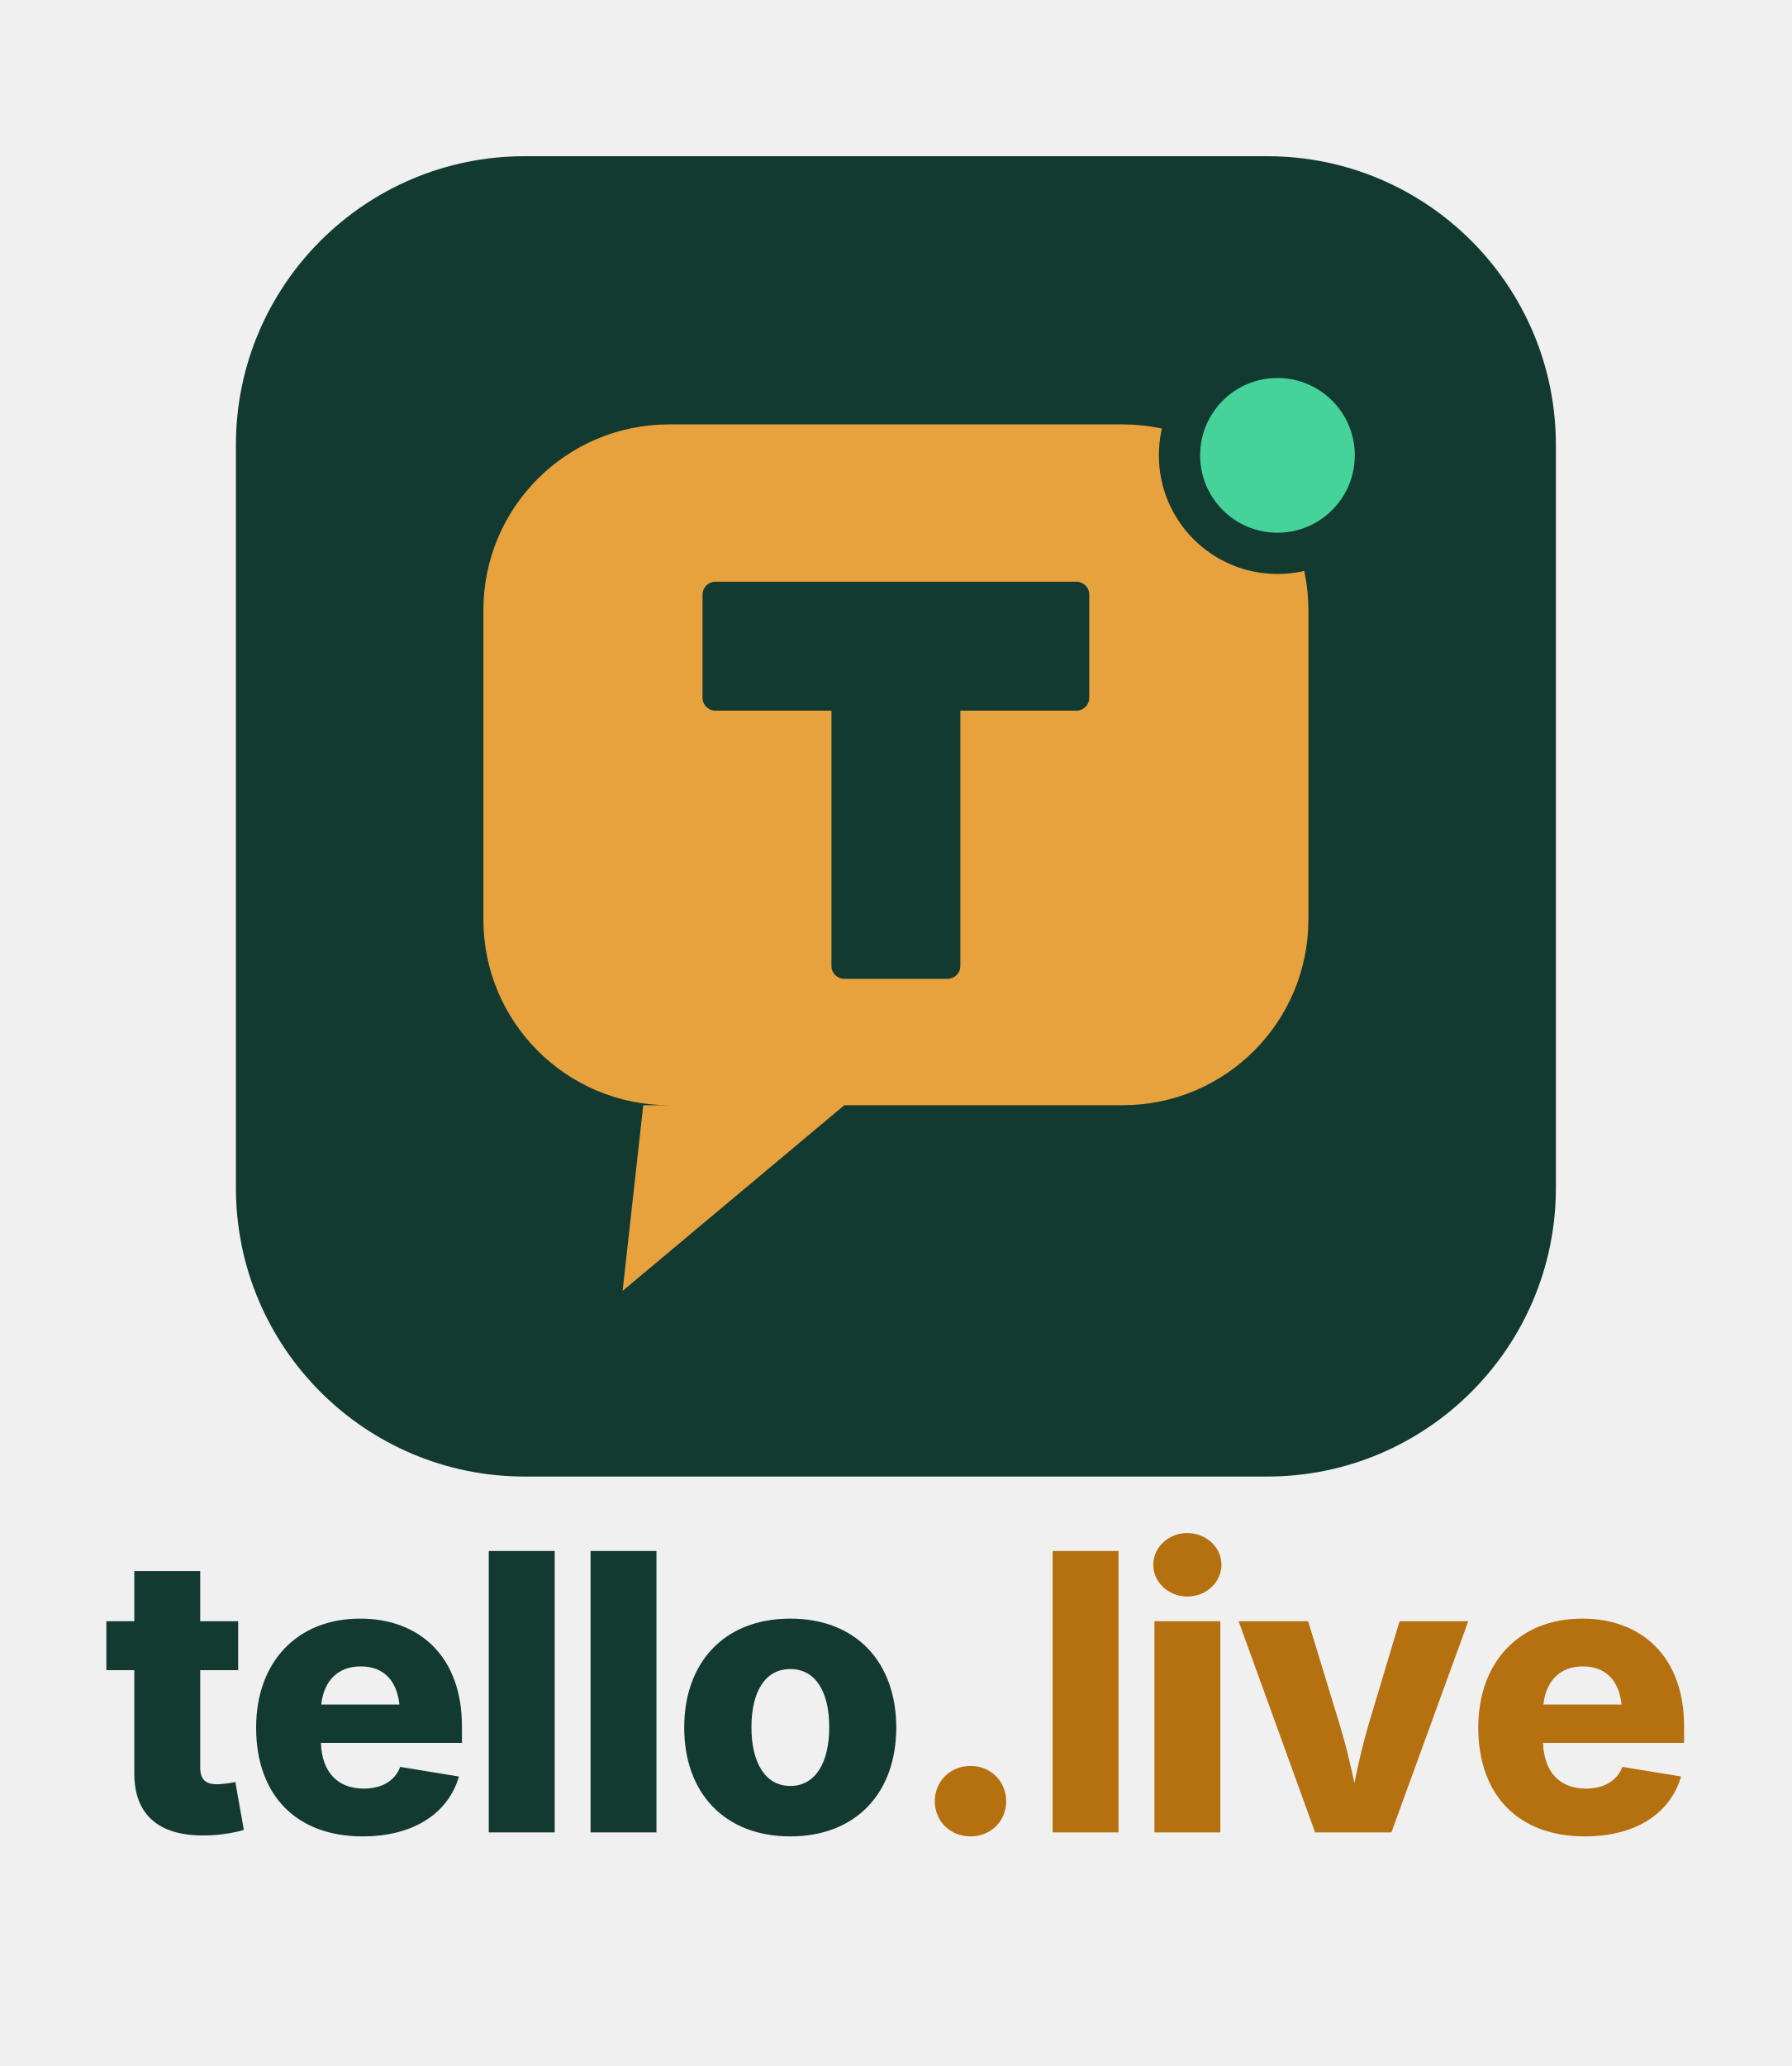
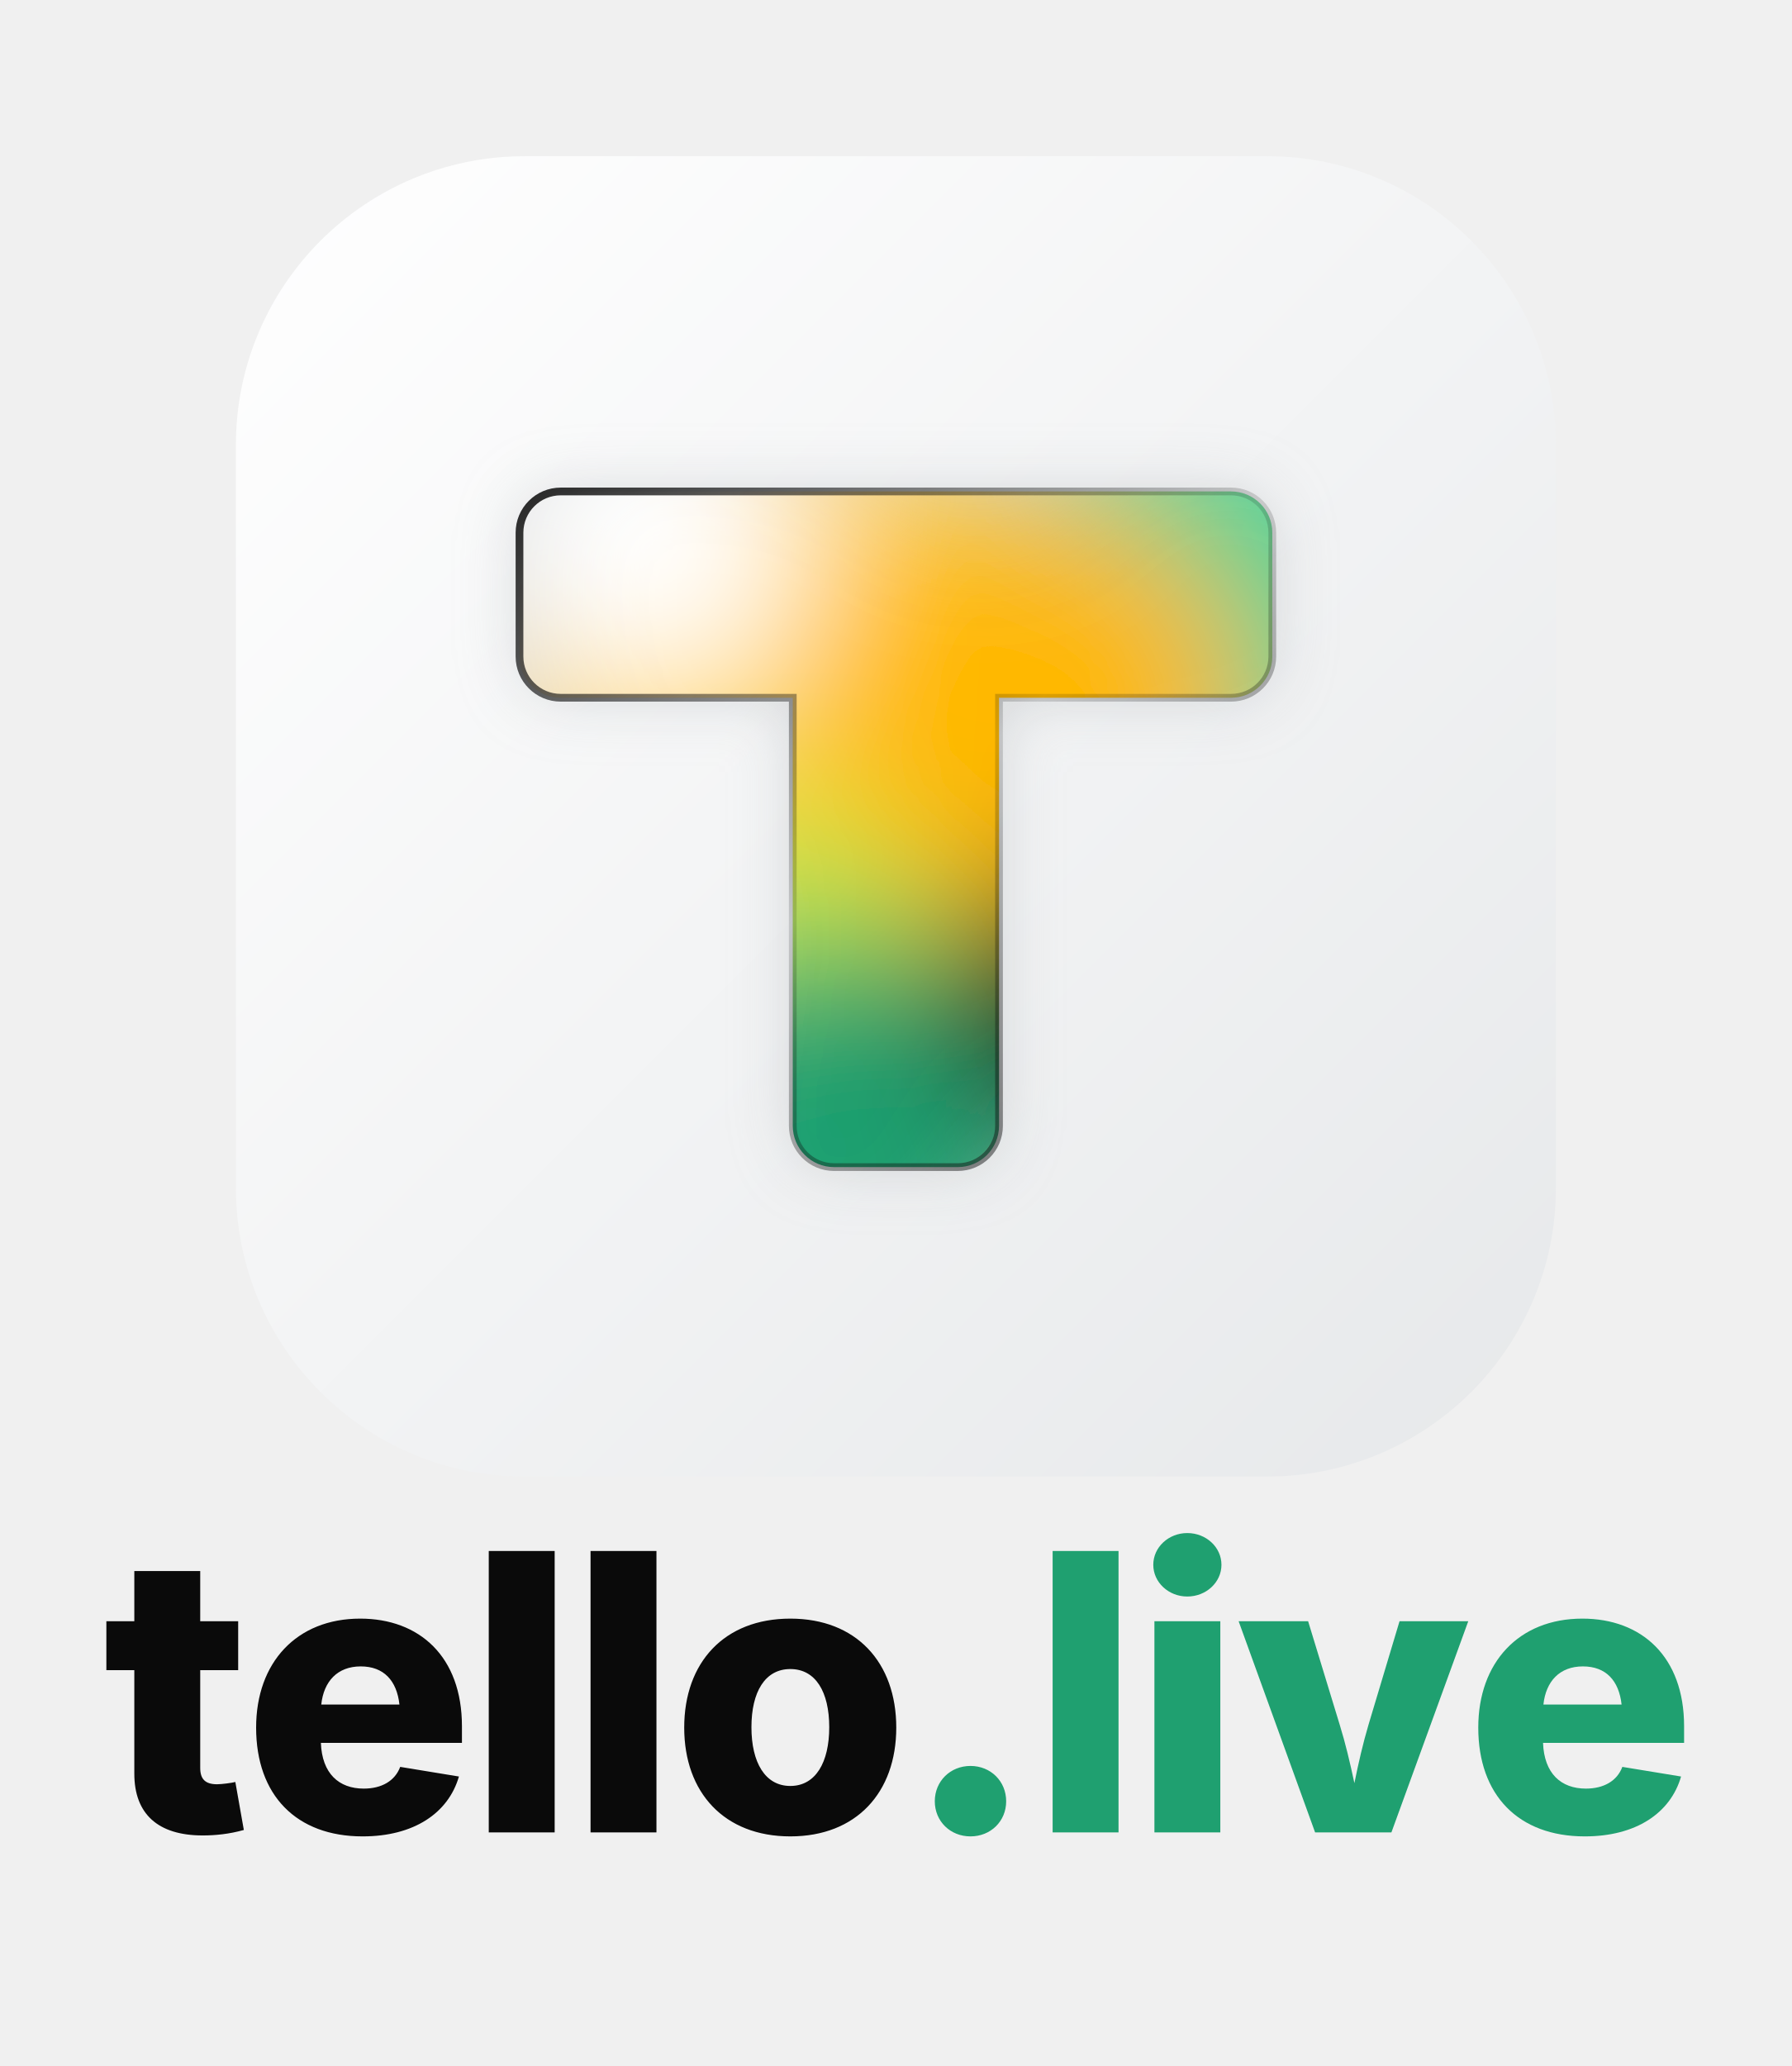
<svg xmlns="http://www.w3.org/2000/svg" width="347" height="400" viewBox="0 0 695 760" role="img" aria-label="Tello live">
  <g transform="translate(91.5 40)">
-     <rect width="512" height="512" rx="112" fill="#123a30" />
-     <path d="M168 104H344A72 72 0 0 1 416 176V296A72 72 0 0 1 344 368H236L150 440L158 368H168A72 72 0 0 1 96 296V176A72 72 0 0 1 168 104Z" fill="#e8a23d" />
-     <path d="M186 170H326V210H276V314H236V210H186Z" fill="#123a30" stroke="#123a30" stroke-width="10" stroke-linejoin="round" />
-     <circle cx="404" cy="116" r="38" fill="#46d39a" stroke="#123a30" stroke-width="16" />
+     <defs>
+       <linearGradient id="bgs" x1="0" y1="0" x2="1" y2="1">
+         <stop offset="0" stop-color="#ffffff" />
+         <stop offset="1" stop-color="#e6e8ea" />
+       </linearGradient>
+       <clipPath id="ts">
+         <path d="M126 130H386A16 16 0 0 1 402 146V194A16 16 0 0 1 386 210H296V376A16 16 0 0 1 280 392H232A16 16 0 0 1 216 376V210H126A16 16 0 0 1 110 194V146A16 16 0 0 1 126 130Z" />
+       </clipPath>
+       <filter id="bs" x="-30%" y="-30%" width="160%" height="160%">
+         <feGaussianBlur stdDeviation="28" />
+       </filter>
+       <filter id="gs" x="-30%" y="-30%" width="160%" height="160%">
+         <feGaussianBlur stdDeviation="12" />
+       </filter>
+       <linearGradient id="es" x1="0" y1="0" x2="1" y2="1">
+         <stop offset="0" stop-color="#111111" stop-opacity=".9" />
+         <stop offset=".5" stop-color="#111111" stop-opacity=".15" />
+         <stop offset="1" stop-color="#111111" stop-opacity=".7" />
+       </linearGradient>
+     </defs>
+     <rect width="512" height="512" rx="112" fill="url(#bgs)" />
+     <path d="M126 130H386A16 16 0 0 1 402 146V194A16 16 0 0 1 386 210H296V376A16 16 0 0 1 280 392H232A16 16 0 0 1 216 376V210H126A16 16 0 0 1 110 194V146A16 16 0 0 1 126 130Z" fill="#9aa0a4" opacity=".35" filter="url(#gs)" />
+     <g clip-path="url(#ts)">
+       <rect x="90" y="110" width="332" height="300" fill="#d9dcde" />
+       <g filter="url(#bs)">
+         <circle cx="200" cy="190" r="96" fill="#ffd23f" />
+         <circle cx="385" cy="175" r="92" fill="#46d39a" />
+         <circle cx="255" cy="330" r="86" fill="#b6f04a" />
+         <circle cx="310" cy="215" r="84" fill="#ffb800" />
+         <circle cx="235" cy="380" r="78" fill="#1fa070" />
+         <circle cx="160" cy="150" r="60" fill="#ffffff" />
+         <circle cx="330" cy="330" r="54" fill="#111111" />
+       </g>
+     </g>
+     <path d="M126 130H386A16 16 0 0 1 402 146V194A16 16 0 0 1 386 210H296V376A16 16 0 0 1 280 392H232A16 16 0 0 1 216 376V210H126A16 16 0 0 1 110 194V146A16 16 0 0 1 126 130Z" fill="none" stroke="url(#es)" stroke-width="3" />
  </g>
-   <path d="M92.383 608.115H77.661V588.633H52.1V608.115H41.26V627.085H52.1V667.222C52.1 682.822 61.255 691.172 78.613 691.172C83.447 691.172 88.867 690.659 94.58 689.048L91.284 670.444C89.893 670.811 85.938 671.323 84.18 671.323C79.565 671.323 77.661 669.272 77.661 664.951V627.085H92.383Z M140.652 691.538C160.501 691.538 173.904 682.529 178.006 668.32L155.228 664.585C153.177 670.078 147.977 673.008 141.092 673.008C131.424 673.008 124.905 667.148 124.466 655.283H179.178V648.838C179.178 621.812 162.698 607.09 139.7 607.09C115.091 607.09 99.344 624.082 99.344 649.351C99.344 675.571 114.944 691.538 140.652 691.538ZM124.612 640.415C125.564 631.406 130.911 625.62 139.92 625.62C148.855 625.62 153.909 631.113 154.935 640.415Z M215.143 580.869H189.581V690.0H215.143Z M254.623 580.869H229.062V690.0H254.623Z M306.555 691.538C332.116 691.538 347.644 674.546 347.644 649.351C347.644 624.082 332.116 607.09 306.555 607.09C280.92 607.09 265.393 624.082 265.393 649.351C265.393 674.546 280.92 691.538 306.555 691.538ZM306.555 671.982C296.74 671.982 291.467 662.827 291.467 649.204C291.467 635.508 296.74 626.646 306.555 626.646C316.369 626.646 321.643 635.508 321.643 649.204C321.643 662.827 316.369 671.982 306.555 671.982Z" fill="#123a30" />
-   <path d="M376.431 691.538C384.268 691.538 390.273 685.679 390.273 677.915C390.273 670.151 384.268 664.219 376.431 664.219C368.594 664.219 362.588 670.151 362.588 677.915C362.588 685.679 368.594 691.538 376.431 691.538Z M433.855 580.869H408.294V690.0H433.855Z M447.774 690.0H473.336V608.115H447.774ZM460.519 598.521C467.843 598.521 473.775 593.027 473.775 586.216C473.775 579.404 467.843 573.911 460.519 573.911C453.268 573.911 447.335 579.404 447.335 586.216C447.335 593.027 453.268 598.521 460.519 598.521Z M510.106 690.0H539.696L569.506 608.115H542.846L530.834 648.179C528.637 655.576 526.952 662.974 525.341 670.884C523.656 662.974 521.898 655.503 519.628 648.179L507.396 608.115H480.443Z M614.699 691.538C634.548 691.538 647.951 682.529 652.053 668.32L629.274 664.585C627.224 670.078 622.023 673.008 615.139 673.008C605.471 673.008 598.952 667.148 598.513 655.283H653.225V648.838C653.225 621.812 636.745 607.09 613.747 607.09C589.138 607.09 573.391 624.082 573.391 649.351C573.391 675.571 588.991 691.538 614.699 691.538ZM598.659 640.415C599.611 631.406 604.958 625.62 613.967 625.62C622.902 625.62 627.956 631.113 628.981 640.415Z" fill="#b5700f" />
+   <path d="M92.383 608.115H77.661V588.633H52.1V608.115H41.26V627.085H52.1V667.222C52.1 682.822 61.255 691.172 78.613 691.172C83.447 691.172 88.867 690.659 94.58 689.048L91.284 670.444C89.893 670.811 85.938 671.323 84.18 671.323C79.565 671.323 77.661 669.272 77.661 664.951V627.085H92.383Z M140.652 691.538C160.501 691.538 173.904 682.529 178.006 668.32L155.228 664.585C153.177 670.078 147.977 673.008 141.092 673.008C131.424 673.008 124.905 667.148 124.466 655.283H179.178V648.838C179.178 621.812 162.698 607.09 139.7 607.09C115.091 607.09 99.344 624.082 99.344 649.351C99.344 675.571 114.944 691.538 140.652 691.538ZM124.612 640.415C125.564 631.406 130.911 625.62 139.92 625.62C148.855 625.62 153.909 631.113 154.935 640.415Z M215.143 580.869H189.581V690.0H215.143Z M254.623 580.869H229.062V690.0H254.623Z M306.555 691.538C332.116 691.538 347.644 674.546 347.644 649.351C347.644 624.082 332.116 607.09 306.555 607.09C280.92 607.09 265.393 624.082 265.393 649.351C265.393 674.546 280.92 691.538 306.555 691.538ZM306.555 671.982C296.74 671.982 291.467 662.827 291.467 649.204C291.467 635.508 296.74 626.646 306.555 626.646C316.369 626.646 321.643 635.508 321.643 649.204C321.643 662.827 316.369 671.982 306.555 671.982Z" fill="#0a0a0a" />
+   <path d="M376.431 691.538C384.268 691.538 390.273 685.679 390.273 677.915C390.273 670.151 384.268 664.219 376.431 664.219C368.594 664.219 362.588 670.151 362.588 677.915C362.588 685.679 368.594 691.538 376.431 691.538Z M433.855 580.869H408.294V690.0H433.855Z M447.774 690.0H473.336V608.115H447.774ZM460.519 598.521C467.843 598.521 473.775 593.027 473.775 586.216C473.775 579.404 467.843 573.911 460.519 573.911C453.268 573.911 447.335 579.404 447.335 586.216C447.335 593.027 453.268 598.521 460.519 598.521Z M510.106 690.0H539.696L569.506 608.115H542.846L530.834 648.179C528.637 655.576 526.952 662.974 525.341 670.884C523.656 662.974 521.898 655.503 519.628 648.179L507.396 608.115H480.443Z M614.699 691.538C634.548 691.538 647.951 682.529 652.053 668.32L629.274 664.585C627.224 670.078 622.023 673.008 615.139 673.008C605.471 673.008 598.952 667.148 598.513 655.283H653.225V648.838C653.225 621.812 636.745 607.09 613.747 607.09C589.138 607.09 573.391 624.082 573.391 649.351C573.391 675.571 588.991 691.538 614.699 691.538ZM598.659 640.415C599.611 631.406 604.958 625.62 613.967 625.62C622.902 625.62 627.956 631.113 628.981 640.415Z" fill="#1fa070" />
</svg>
